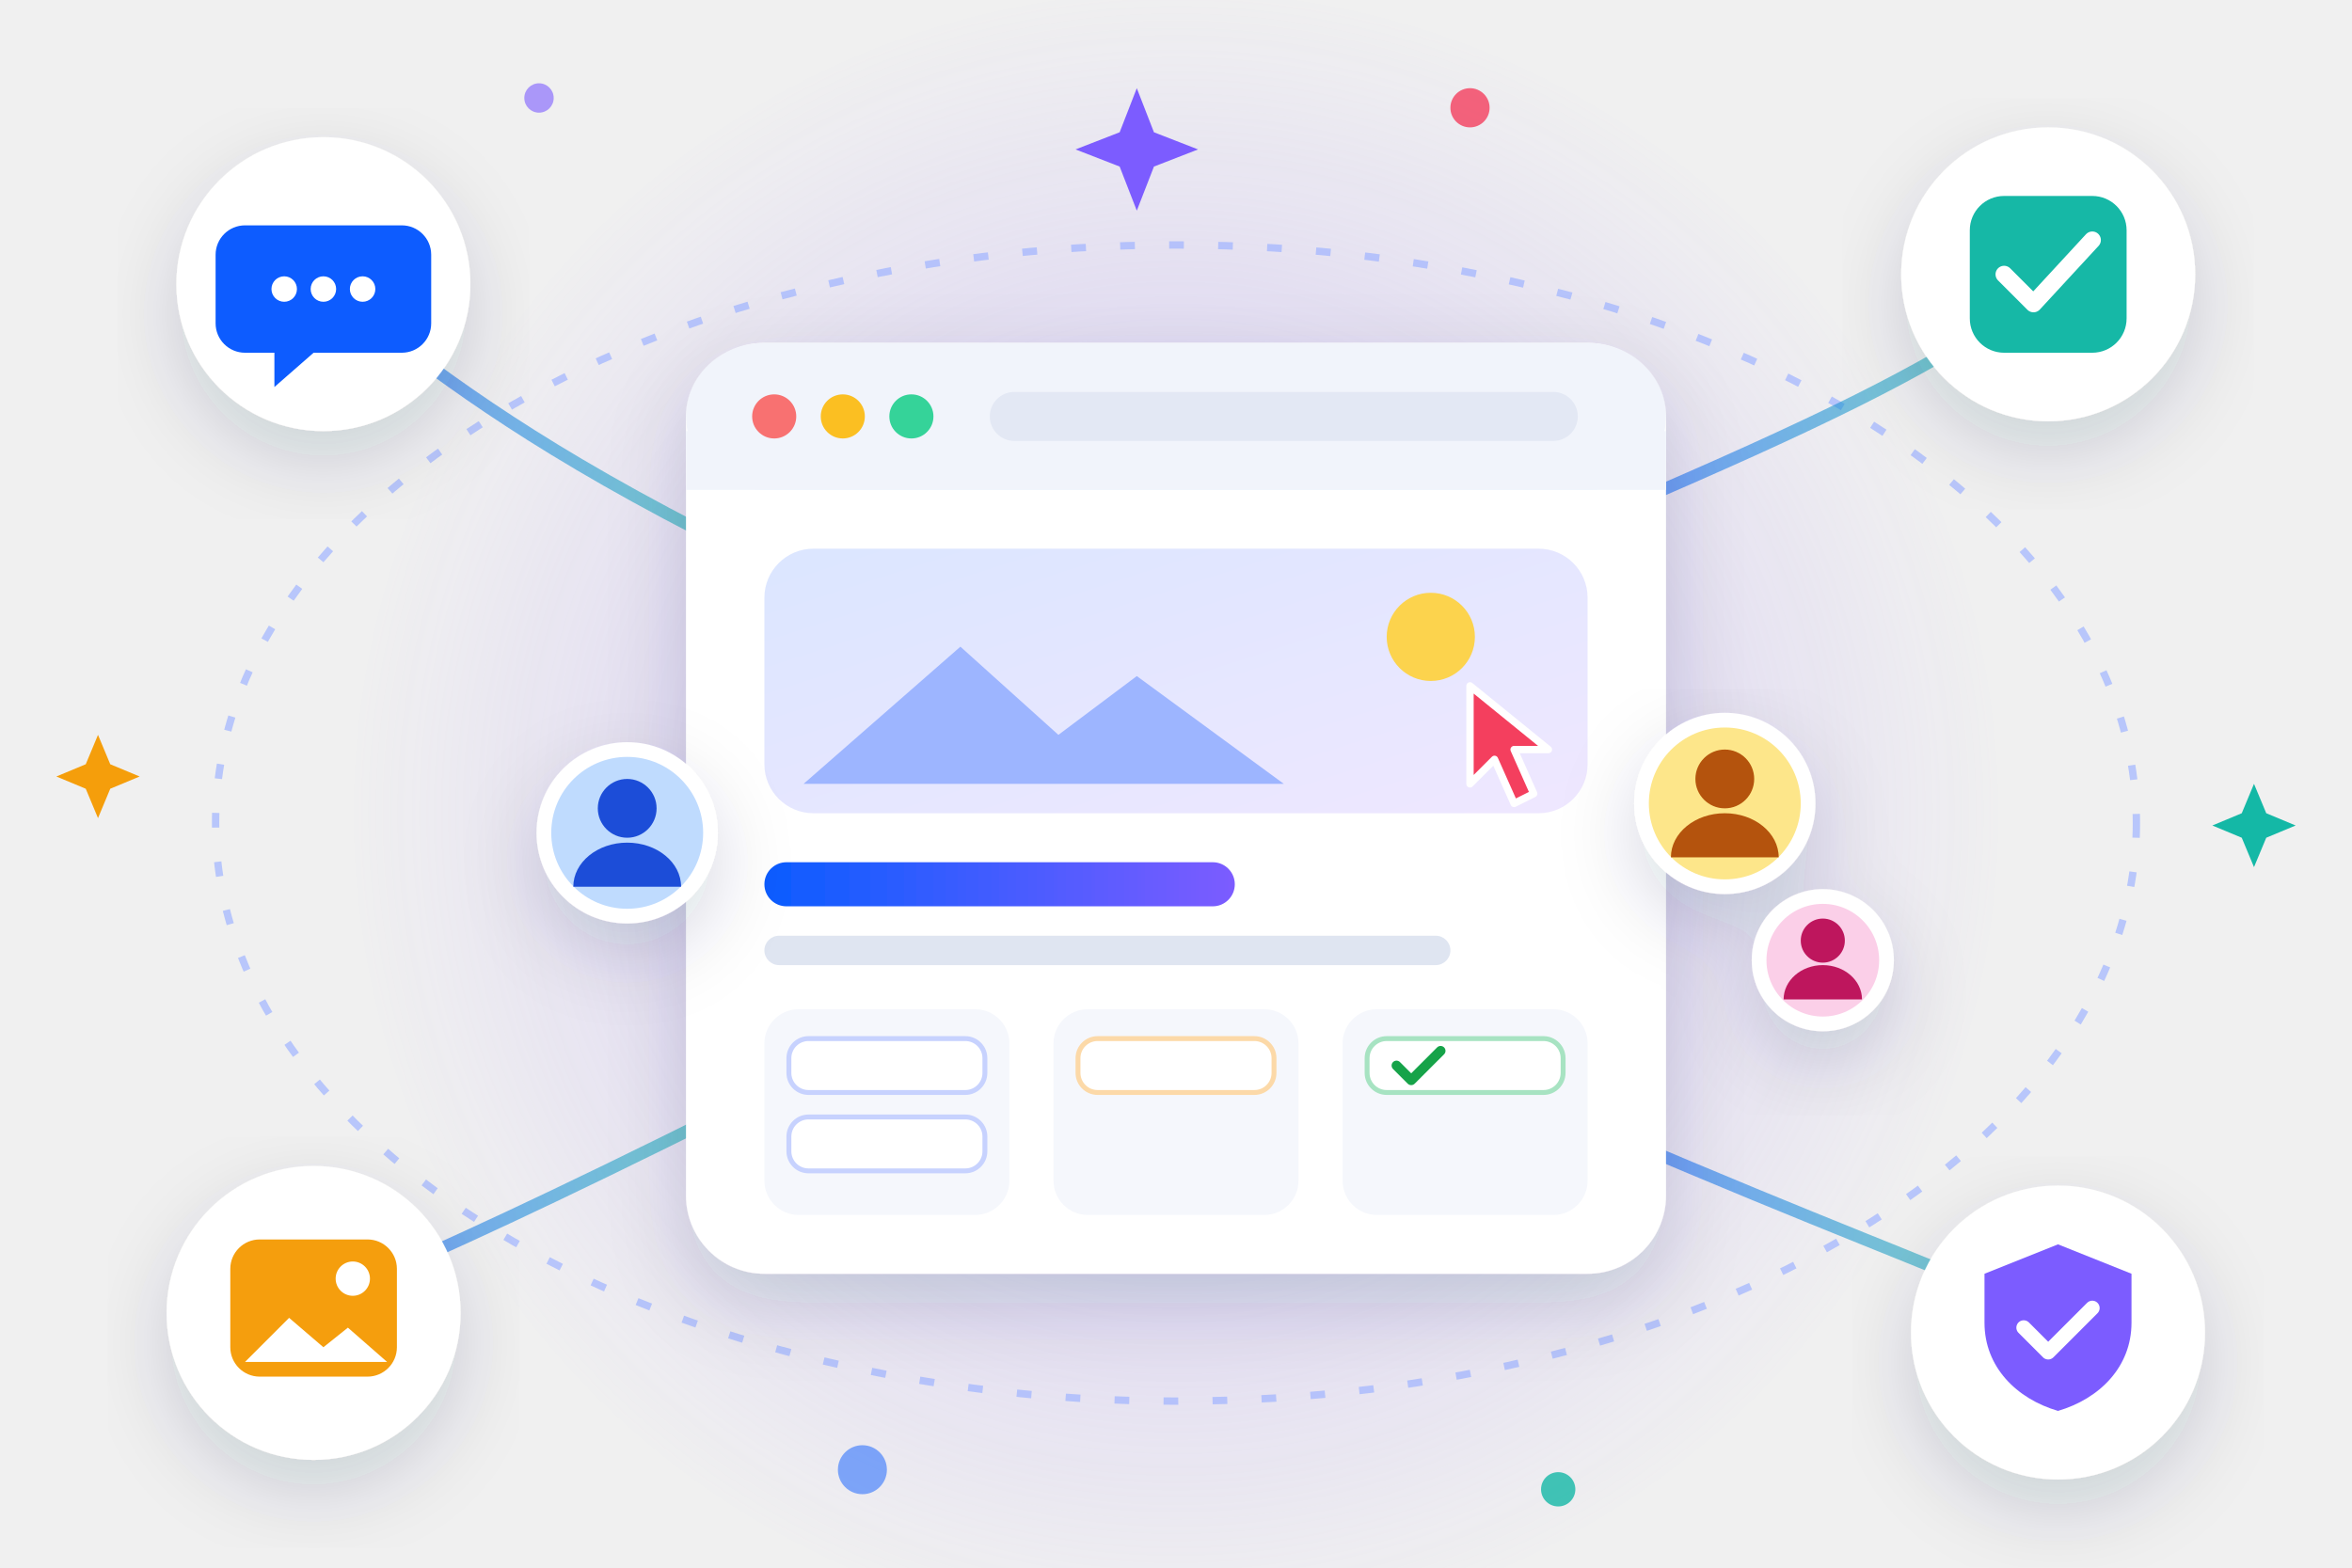
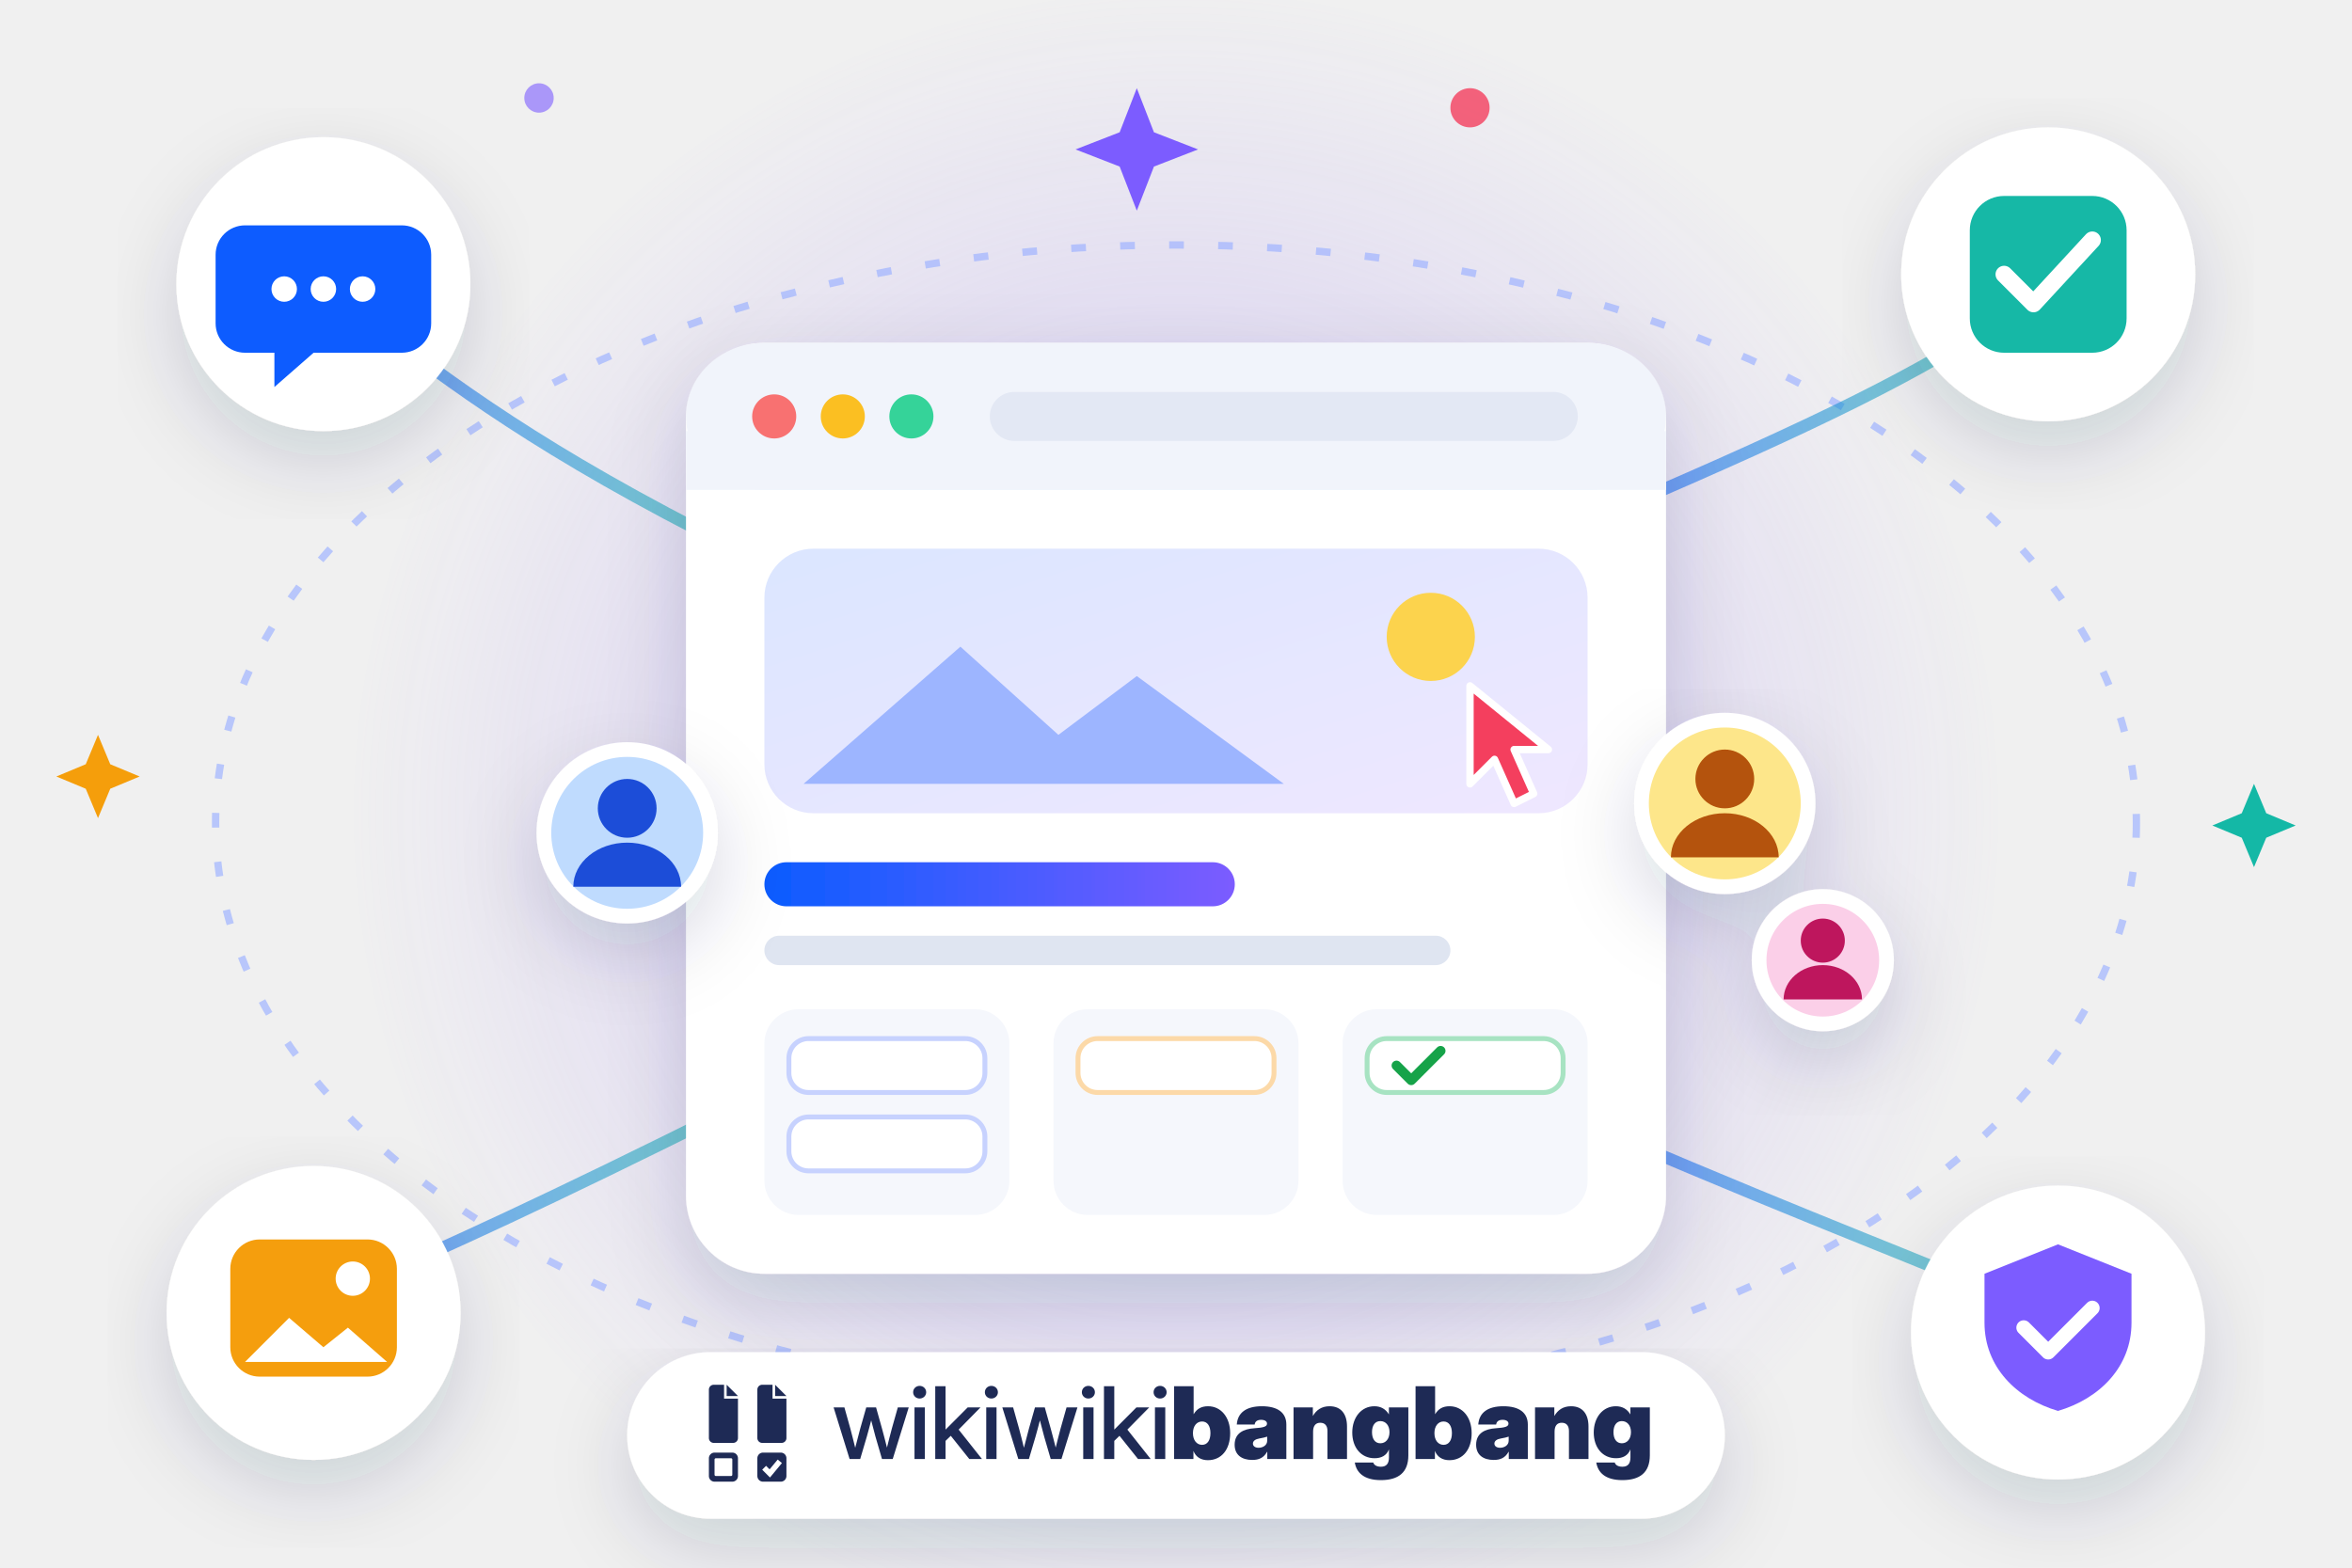
<svg xmlns="http://www.w3.org/2000/svg" viewBox="0 0 480 320" role="img" aria-labelledby="t">
  <defs>
    <radialGradient id="glow" cx="50%" cy="50%" r="50%">
      <stop offset="0" stop-color="#7c9dff" stop-opacity=".45" />
      <stop offset=".6" stop-color="#a78bfa" stop-opacity=".18" />
      <stop offset="1" stop-color="#a78bfa" stop-opacity="0" />
    </radialGradient>
    <linearGradient id="bar" x1="0" x2="1">
      <stop offset="0" stop-color="#0b5cff" />
      <stop offset="1" stop-color="#7c5cff" />
    </linearGradient>
    <linearGradient id="hero" x1="0" y1="0" x2="1" y2="1">
      <stop offset="0" stop-color="#dbe6ff" />
      <stop offset="1" stop-color="#efe7ff" />
    </linearGradient>
    <linearGradient id="link" x1="0" x2="1">
      <stop offset="0" stop-color="#0b5cff" stop-opacity=".55" />
      <stop offset="1" stop-color="#14b8a6" stop-opacity=".55" />
    </linearGradient>
    <filter id="lift" x="-20%" y="-20%" width="140%" height="150%">
      <feDropShadow dx="0" dy="6" stdDeviation="8" flood-color="#1e2a55" flood-opacity=".16" />
    </filter>
  </defs>
  <circle cx="240" cy="166" r="168" fill="url(#glow)" />
  <ellipse cx="240" cy="168" rx="196" ry="118" fill="none" stroke="#9fb4ff" stroke-width="1.5" stroke-dasharray="3 7" opacity=".7" />
  <g fill="none" stroke="url(#link)" stroke-width="2.5" stroke-linecap="round">
    <path d="M150 112 C110 92 92 78 76 66" />
    <path d="M330 104 C372 86 392 76 410 64" />
    <path d="M150 226 C110 246 92 254 74 262" />
    <path d="M330 232 C372 250 394 258 412 266" />
  </g>
  <g filter="url(#lift)">
    <rect x="140" y="70" width="200" height="190" rx="16" fill="#ffffff" />
    <rect x="140" y="70" width="200" height="30" rx="16" fill="#f1f4fb" />
    <rect x="140" y="88" width="200" height="12" fill="#f1f4fb" />
    <circle cx="158" cy="85" r="4.5" fill="#f87171" />
    <circle cx="172" cy="85" r="4.5" fill="#fbbf24" />
    <circle cx="186" cy="85" r="4.5" fill="#34d399" />
    <rect x="202" y="80" width="120" height="10" rx="5" fill="#e3e8f4" />
    <rect x="156" y="112" width="168" height="54" rx="10" fill="url(#hero)" />
    <path d="M164 160 L196 132 L216 150 L232 138 L262 160 Z" fill="#9db5ff" />
    <circle cx="292" cy="130" r="9" fill="#fcd34d" />
    <rect x="156" y="176" width="96" height="9" rx="4.5" fill="url(#bar)" />
    <rect x="156" y="191" width="140" height="6" rx="3" fill="#dfe5f1" />
    <rect x="156" y="206" width="50" height="42" rx="7" fill="#f5f7fc" />
    <rect x="215" y="206" width="50" height="42" rx="7" fill="#f5f7fc" />
    <rect x="274" y="206" width="50" height="42" rx="7" fill="#f5f7fc" />
    <rect x="161" y="212" width="40" height="11" rx="4" fill="#ffffff" stroke="#c7d2fe" />
    <rect x="161" y="228" width="40" height="11" rx="4" fill="#ffffff" stroke="#c7d2fe" />
    <rect x="220" y="212" width="40" height="11" rx="4" fill="#ffffff" stroke="#fcd9a8" />
    <rect x="279" y="212" width="40" height="11" rx="4" fill="#ffffff" stroke="#a7e3c2" />
    <path d="M285 217.5 l3 3 6-6" fill="none" stroke="#16a34a" stroke-width="2" stroke-linecap="round" stroke-linejoin="round" />
  </g>
  <g filter="url(#lift)">
    <circle cx="66" cy="58" r="30" fill="#ffffff" />
    <path d="M50 46 h32 a6 6 0 0 1 6 6 v14 a6 6 0 0 1 -6 6 h-18 l-8 7 v-7 h-6 a6 6 0 0 1 -6 -6 v-14 a6 6 0 0 1 6 -6 z" fill="#0b5cff" />
    <circle cx="58" cy="59" r="2.6" fill="#ffffff" />
    <circle cx="66" cy="59" r="2.6" fill="#ffffff" />
    <circle cx="74" cy="59" r="2.6" fill="#ffffff" />
  </g>
  <g filter="url(#lift)">
    <circle cx="418" cy="56" r="30" fill="#ffffff" />
    <rect x="402" y="40" width="32" height="32" rx="7" fill="#14b8a6" />
    <path d="M409 56 l6 6 12-13" fill="none" stroke="#ffffff" stroke-width="3.5" stroke-linecap="round" stroke-linejoin="round" />
  </g>
  <g filter="url(#lift)">
    <circle cx="64" cy="268" r="30" fill="#ffffff" />
    <rect x="47" y="253" width="34" height="28" rx="6" fill="#f59e0b" />
    <path d="M50 278 l9-9 7 6 5-4 8 7 z" fill="#ffffff" />
    <circle cx="72" cy="261" r="3.5" fill="#ffffff" />
  </g>
  <g filter="url(#lift)">
    <circle cx="420" cy="272" r="30" fill="#ffffff" />
    <path d="M420 254 l15 6 v10 c0 9 -6.5 15.5 -15 18 c-8.5 -2.5 -15 -9 -15 -18 v-10 z" fill="#7c5cff" />
    <path d="M413 271 l5 5 9 -9" fill="none" stroke="#ffffff" stroke-width="3" stroke-linecap="round" stroke-linejoin="round" />
  </g>
  <g filter="url(#lift)">
    <circle cx="352" cy="164" r="17" fill="#fde68a" stroke="#ffffff" stroke-width="3" />
    <circle cx="352" cy="159" r="6" fill="#b45309" />
    <path d="M341 175 a11 9 0 0 1 22 0" fill="#b45309" />
    <circle cx="128" cy="170" r="17" fill="#bfdbfe" stroke="#ffffff" stroke-width="3" />
    <circle cx="128" cy="165" r="6" fill="#1d4ed8" />
    <path d="M117 181 a11 9 0 0 1 22 0" fill="#1d4ed8" />
    <circle cx="372" cy="196" r="13" fill="#fbcfe8" stroke="#ffffff" stroke-width="3" />
    <circle cx="372" cy="192" r="4.5" fill="#be185d" />
    <path d="M364 204 a8 7 0 0 1 16 0" fill="#be185d" />
  </g>
  <path d="M300 140 l0 20 5 -5 4 9 4 -2 -4 -9 7 0 z" fill="#f43f5e" stroke="#ffffff" stroke-width="1.5" stroke-linejoin="round" />
+   <g filter="url(#lift)">
+     <rect x="128" y="276" width="224" height="34" rx="17" fill="#ffffff" />
+   </g>
+   <svg x="142" y="282" width="196" height="21.1" viewBox="0 0 959.33 103.31">
+     <path fill="#1e2a55" fill-rule="evenodd" d="M30.670,3.228 L30.670,14.528 L41.970,14.528ZM79.097,14.528 L90.397,14.528 L79.097,3.228ZM15.474,3.800 L15.066,4.045 L14.684,4.328 L14.332,4.647 L14.013,4.999 L13.730,5.381 L13.486,5.788 L13.282,6.218 L13.122,6.665 L13.007,7.126 L12.937,7.596 L12.914,8.071 L12.914,56.498 L12.937,56.973 L13.007,57.443 L13.122,57.904 L13.282,58.351 L13.486,58.781 L13.730,59.188 L14.013,59.570 L14.332,59.922 L14.684,60.241 L15.066,60.524 L15.474,60.769 L15.903,60.972 L16.351,61.132 L16.812,61.248 L17.282,61.317 L17.757,61.341 L37.127,61.341 L37.602,61.317 L38.072,61.248 L38.533,61.132 L38.980,60.972 L39.410,60.769 L39.818,60.524 L40.199,60.241 L40.552,59.922 L40.871,59.570 L41.154,59.188 L41.398,58.781 L41.601,58.351 L41.761,57.904 L41.877,57.443 L41.947,56.973 L41.970,56.498 L41.970,17.111 L28.088,17.111 L28.088,3.228 L17.757,3.228 L17.282,3.252 L16.812,3.322 L16.351,3.437 L15.903,3.597ZM64.330,3.597 L63.900,3.800 L63.493,4.045 L63.111,4.328 L62.759,4.647 L62.440,4.999 L62.157,5.381 L61.912,5.788 L61.709,6.218 L61.549,6.665 L61.434,7.126 L61.364,7.596 L61.341,8.071 L61.341,56.498 L61.364,56.973 L61.434,57.443 L61.549,57.904 L61.709,58.351 L61.912,58.781 L62.157,59.188 L62.440,59.570 L62.759,59.922 L63.111,60.241 L63.493,60.524 L63.900,60.769 L64.330,60.972 L64.778,61.132 L65.239,61.248 L65.709,61.317 L66.183,61.341 L85.554,61.341 L86.029,61.317 L86.499,61.248 L86.960,61.132 L87.407,60.972 L87.837,60.769 L88.244,60.524 L88.626,60.241 L88.978,59.922 L89.297,59.570 L89.581,59.188 L89.825,58.781 L90.028,58.351 L90.188,57.904 L90.304,57.443 L90.373,56.973 L90.397,56.498 L90.397,17.111 L76.514,17.111 L76.514,3.228 L66.183,3.228 L65.709,3.252 L65.239,3.322 L64.778,3.437ZM16.924,71.269 L16.402,71.456 L15.900,71.693 L15.425,71.978 L14.979,72.308 L14.569,72.681 L14.196,73.092 L13.866,73.537 L13.581,74.013 L13.344,74.514 L13.157,75.036 L13.022,75.574 L12.941,76.122 L12.914,76.676 L12.914,94.432 L12.941,94.986 L13.022,95.535 L13.157,96.072 L13.344,96.594 L13.581,97.096 L13.866,97.571 L14.196,98.016 L14.569,98.427 L14.979,98.800 L15.425,99.130 L15.900,99.415 L16.402,99.652 L16.924,99.839 L17.461,99.974 L18.010,100.055 L18.564,100.082 L36.320,100.082 L36.874,100.055 L37.422,99.974 L37.960,99.839 L38.482,99.652 L38.983,99.415 L39.459,99.130 L39.904,98.800 L40.315,98.427 L40.687,98.016 L41.018,97.571 L41.303,97.096 L41.540,96.594 L41.727,96.072 L41.861,95.535 L41.943,94.986 L41.970,94.432 L41.970,76.676 L41.943,76.122 L41.861,75.574 L41.727,75.036 L41.540,74.514 L41.303,74.013 L41.018,73.537 L40.687,73.092 L40.315,72.681 L39.904,72.308 L39.459,71.978 L38.983,71.693 L38.482,71.456 L37.960,71.269 L37.422,71.135 L36.874,71.053 L36.320,71.026 L18.564,71.026 L18.010,71.053 L17.461,71.135ZM35.523,76.774 L35.637,76.828 L35.746,76.893 L35.848,76.969 L35.942,77.054 L36.027,77.148 L36.102,77.250 L36.168,77.358 L36.222,77.473 L36.265,77.592 L36.295,77.715 L36.314,77.841 L36.320,77.967 L36.320,93.141 L36.314,93.267 L36.295,93.393 L36.265,93.516 L36.222,93.635 L36.168,93.750 L36.102,93.858 L36.027,93.960 L35.942,94.054 L35.848,94.139 L35.746,94.215 L35.637,94.280 L35.523,94.334 L35.404,94.377 L35.281,94.407 L35.155,94.426 L35.029,94.432 L19.855,94.432 L19.728,94.426 L19.603,94.407 L19.480,94.377 L19.361,94.334 L19.246,94.280 L19.138,94.215 L19.036,94.139 L18.942,94.054 L18.857,93.960 L18.781,93.858 L18.716,93.750 L18.662,93.635 L18.619,93.516 L18.588,93.393 L18.570,93.267 L18.564,93.141 L18.564,77.967 L18.570,77.841 L18.588,77.715 L18.619,77.592 L18.662,77.473 L18.716,77.358 L18.781,77.250 L18.857,77.148 L18.942,77.054 L19.036,76.969 L19.138,76.893 L19.246,76.828 L19.361,76.774 L19.480,76.731 L19.603,76.701 L19.728,76.682 L19.855,76.676 L35.029,76.676 L35.155,76.682 L35.281,76.701 L35.404,76.731ZM65.350,71.269 L64.828,71.456 L64.327,71.693 L63.852,71.978 L63.406,72.308 L62.995,72.681 L62.623,73.092 L62.293,73.537 L62.008,74.013 L61.771,74.514 L61.584,75.036 L61.449,75.574 L61.368,76.122 L61.341,76.676 L61.341,94.432 L61.368,94.986 L61.449,95.535 L61.584,96.072 L61.771,96.594 L62.008,97.096 L62.293,97.571 L62.623,98.016 L62.995,98.427 L63.406,98.800 L63.852,99.130 L64.327,99.415 L64.828,99.652 L65.350,99.839 L65.888,99.974 L66.437,100.055 L66.990,100.082 L84.747,100.082 L85.301,100.055 L85.849,99.974 L86.387,99.839 L86.909,99.652 L87.410,99.415 L87.886,99.130 L88.331,98.800 L88.742,98.427 L89.114,98.016 L89.445,97.571 L89.730,97.096 L89.967,96.594 L90.153,96.072 L90.288,95.535 L90.370,94.986 L90.397,94.432 L90.397,76.676 L90.370,76.122 L90.288,75.574 L90.153,75.036 L89.967,74.514 L89.730,74.013 L89.445,73.537 L89.114,73.092 L88.742,72.681 L88.331,72.308 L87.886,71.978 L87.410,71.693 L86.909,71.456 L86.387,71.269 L85.849,71.135 L85.301,71.053 L84.747,71.026 L66.990,71.026 L66.437,71.053 L65.888,71.135ZM81.663,77.994 L85.893,81.491 L73.963,95.923 L66.180,88.140 L70.061,84.259 L73.577,87.776Z" />
+     <g transform="translate(0 77.44)">
+       <path fill="#1e2a55" fill-rule="evenodd" d="M153.509 0.0H164.104L170.745 -22.461C172.259 -27.686 173.675 -33.203 175.091 -38.623C176.507 -33.203 177.874 -27.686 179.339 -22.461L185.882 0.0H196.624L212.591 -51.562H201.702L195.745 -30.469C194.036 -24.268 192.473 -17.725 190.862 -11.426C189.202 -17.725 187.639 -24.316 185.882 -30.469L179.973 -51.562H170.159L164.153 -30.469C162.444 -24.219 160.784 -17.627 159.124 -11.23C157.512 -17.627 155.95 -24.219 154.241 -30.469L148.333 -51.562H137.542ZM218.373 0.0H228.676V-51.562H218.373ZM223.5 -60.449C227.162 -60.449 230.043 -63.232 230.043 -66.748C230.043 -70.312 227.162 -73.096 223.5 -73.096C219.838 -73.096 217.006 -70.312 217.006 -66.748C217.006 -63.232 219.838 -60.449 223.5 -60.449ZM239.097 0.0H249.4V-18.115L254.624 -23.193L273.13 0.0H285.777L262.486 -29.395L284.312 -51.562H271.519L249.546 -29.541H249.4V-72.754H239.097ZM290.045 0.0H300.348V-51.562H290.045ZM295.172 -60.449C298.834 -60.449 301.715 -63.232 301.715 -66.748C301.715 -70.312 298.834 -73.096 295.172 -73.096C291.51 -73.096 288.678 -70.312 288.678 -66.748C288.678 -63.232 291.51 -60.449 295.172 -60.449ZM322.097 0.0H332.693L339.334 -22.461C340.847 -27.686 342.263 -33.203 343.679 -38.623C345.095 -33.203 346.463 -27.686 347.927 -22.461L354.47 0.0H365.213L381.179 -51.562H370.291L364.334 -30.469C362.625 -24.268 361.062 -17.725 359.451 -11.426C357.791 -17.725 356.228 -24.316 354.47 -30.469L348.562 -51.562H338.748L332.742 -30.469C331.033 -24.219 329.373 -17.627 327.713 -11.23C326.101 -17.627 324.539 -24.219 322.83 -30.469L316.921 -51.562H306.13ZM386.962 0.0H397.264V-51.562H386.962ZM392.089 -60.449C395.751 -60.449 398.632 -63.232 398.632 -66.748C398.632 -70.312 395.751 -73.096 392.089 -73.096C388.427 -73.096 385.595 -70.312 385.595 -66.748C385.595 -63.232 388.427 -60.449 392.089 -60.449ZM407.686 0.0H417.988V-18.115L423.213 -23.193L441.719 0.0H454.365L431.074 -29.395L452.9 -51.562H440.107L418.135 -29.541H417.988V-72.754H407.686ZM458.634 0.0H468.937V-51.562H458.634ZM463.761 -60.449C467.423 -60.449 470.304 -63.232 470.304 -66.748C470.304 -70.312 467.423 -73.096 463.761 -73.096C460.099 -73.096 457.267 -70.312 457.267 -66.748C457.267 -63.232 460.099 -60.449 463.761 -60.449ZM511.536 1.172C525.061 1.172 533.801 -9.473 533.801 -25.879C533.801 -41.65 524.67 -52.734 511.731 -52.734C505.041 -52.734 500.598 -50.244 497.327 -44.824H497.278V-72.754H477.746V0.0H497.082V-8.008H497.131C499.475 -1.953 504.7 1.172 511.536 1.172ZM505.725 -14.16C500.403 -14.16 496.594 -18.75 496.594 -25.879C496.594 -32.959 500.403 -37.5 505.725 -37.5C511.047 -37.5 514.075 -32.959 514.075 -25.879C514.075 -18.75 511.047 -14.16 505.725 -14.16ZM555.843 0.928C562.435 0.928 567.269 -1.074 570.687 -7.227H570.882V0.0H589.925V-34.473C589.925 -46.191 581.429 -52.734 565.511 -52.734C549.691 -52.734 541.244 -46.191 540.414 -34.473H558.285C558.627 -37.5 560.873 -39.16 564.73 -39.16C568.295 -39.16 570.589 -37.695 570.589 -35.449V-35.254C570.589 -32.422 567.171 -31.348 558.089 -30.762C546.957 -30.029 538.265 -25.781 538.265 -14.258C538.265 -4.004 545.492 0.928 555.843 0.928ZM562.191 -11.23C558.871 -11.23 556.527 -12.793 556.527 -15.43C556.527 -18.066 558.968 -19.824 562.972 -20.508C566.586 -21.143 568.832 -21.68 570.785 -22.363V-18.262C570.785 -13.672 566.39 -11.23 562.191 -11.23ZM616.655 -27.344C616.655 -33.301 619.243 -36.23 623.833 -36.23C628.423 -36.23 631.011 -33.301 631.011 -28.125V0.0H650.542V-32.52C650.542 -44.922 644.634 -52.734 633.159 -52.734C625.054 -52.734 619.829 -48.877 616.411 -42.969V-51.562H597.124V0.0H616.655ZM684.4 21.094C701.832 21.094 711.842 13.574 711.842 -3.711V-51.562H692.408V-44.629H692.359C689.283 -49.756 684.547 -52.734 677.857 -52.734C664.918 -52.734 655.787 -41.65 655.787 -26.465C655.787 -11.572 664.527 -0.781 678.053 -0.781C684.791 -0.781 690.016 -3.418 692.408 -9.521H692.457V-1.562C692.457 4.688 689.82 7.715 684.4 7.715C680.152 7.715 677.467 6.006 676.783 3.516H658.326C659.938 13.379 667.213 21.094 684.4 21.094ZM683.863 -15.723C678.541 -15.723 675.514 -20.068 675.514 -26.855C675.514 -33.594 678.541 -37.891 683.863 -37.891C689.186 -37.891 692.994 -33.594 692.994 -26.855C692.994 -20.068 689.186 -15.723 683.863 -15.723ZM752.829 1.172C766.355 1.172 775.095 -9.473 775.095 -25.879C775.095 -41.65 765.964 -52.734 753.025 -52.734C746.335 -52.734 741.892 -50.244 738.62 -44.824H738.571V-72.754H719.04V0.0H738.376V-8.008H738.425C740.769 -1.953 745.993 1.172 752.829 1.172ZM747.019 -14.16C741.696 -14.16 737.888 -18.75 737.888 -25.879C737.888 -32.959 741.696 -37.5 747.019 -37.5C752.341 -37.5 755.368 -32.959 755.368 -25.879C755.368 -18.75 752.341 -14.16 747.019 -14.16ZM797.137 0.928C803.729 0.928 808.563 -1.074 811.981 -7.227H812.176V0.0H831.219V-34.473C831.219 -46.191 822.723 -52.734 806.805 -52.734C790.985 -52.734 782.537 -46.191 781.707 -34.473H799.579C799.92 -37.5 802.166 -39.16 806.024 -39.16C809.588 -39.16 811.883 -37.695 811.883 -35.449V-35.254C811.883 -32.422 808.465 -31.348 799.383 -30.762C788.25 -30.029 779.559 -25.781 779.559 -14.258C779.559 -4.004 786.786 0.928 797.137 0.928ZM803.485 -11.23C800.164 -11.23 797.821 -12.793 797.821 -15.43C797.821 -18.066 800.262 -19.824 804.266 -20.508C807.879 -21.143 810.125 -21.68 812.079 -22.363V-18.262C812.079 -13.672 807.684 -11.23 803.485 -11.23ZM857.949 -27.344C857.949 -33.301 860.537 -36.23 865.127 -36.23C869.716 -36.23 872.304 -33.301 872.304 -28.125V0.0H891.836V-32.52C891.836 -44.922 885.927 -52.734 874.453 -52.734C866.347 -52.734 861.123 -48.877 857.705 -42.969V-51.562H838.418V0.0H857.949ZM925.694 21.094C943.126 21.094 953.136 13.574 953.136 -3.711V-51.562H933.702V-44.629H933.653C930.577 -49.756 925.841 -52.734 919.151 -52.734C906.212 -52.734 897.081 -41.65 897.081 -26.465C897.081 -11.572 905.821 -0.781 919.346 -0.781C926.085 -0.781 931.309 -3.418 933.702 -9.521H933.751V-1.562C933.751 4.688 931.114 7.715 925.694 7.715C921.446 7.715 918.761 6.006 918.077 3.516H899.62C901.231 13.379 908.507 21.094 925.694 21.094ZM925.157 -15.723C919.835 -15.723 916.807 -20.068 916.807 -26.855C916.807 -33.594 919.835 -37.891 925.157 -37.891C930.479 -37.891 934.288 -33.594 934.288 -26.855C934.288 -20.068 930.479 -15.723 925.157 -15.723Z" />
+     </g>
+   </svg>
  <path d="M232 18 l3.5 9 9 3.5 -9 3.5 -3.5 9 -3.5 -9 -9 -3.5 9 -3.5 z" fill="#7c5cff" />
  <path d="M460 160 l2.5 6 6 2.5 -6 2.5 -2.5 6 -2.5 -6 -6 -2.5 6 -2.5 z" fill="#14b8a6" />
  <path d="M20 150 l2.5 6 6 2.5 -6 2.5 -2.5 6 -2.5 -6 -6 -2.5 6 -2.5 z" fill="#f59e0b" />
  <circle cx="300" cy="22" r="4" fill="#f43f5e" opacity=".8" />
-   <circle cx="176" cy="300" r="5" fill="#0b5cff" opacity=".5" />
-   <circle cx="318" cy="304" r="3.5" fill="#14b8a6" opacity=".8" />
  <circle cx="110" cy="20" r="3" fill="#7c5cff" opacity=".6" />
</svg>
